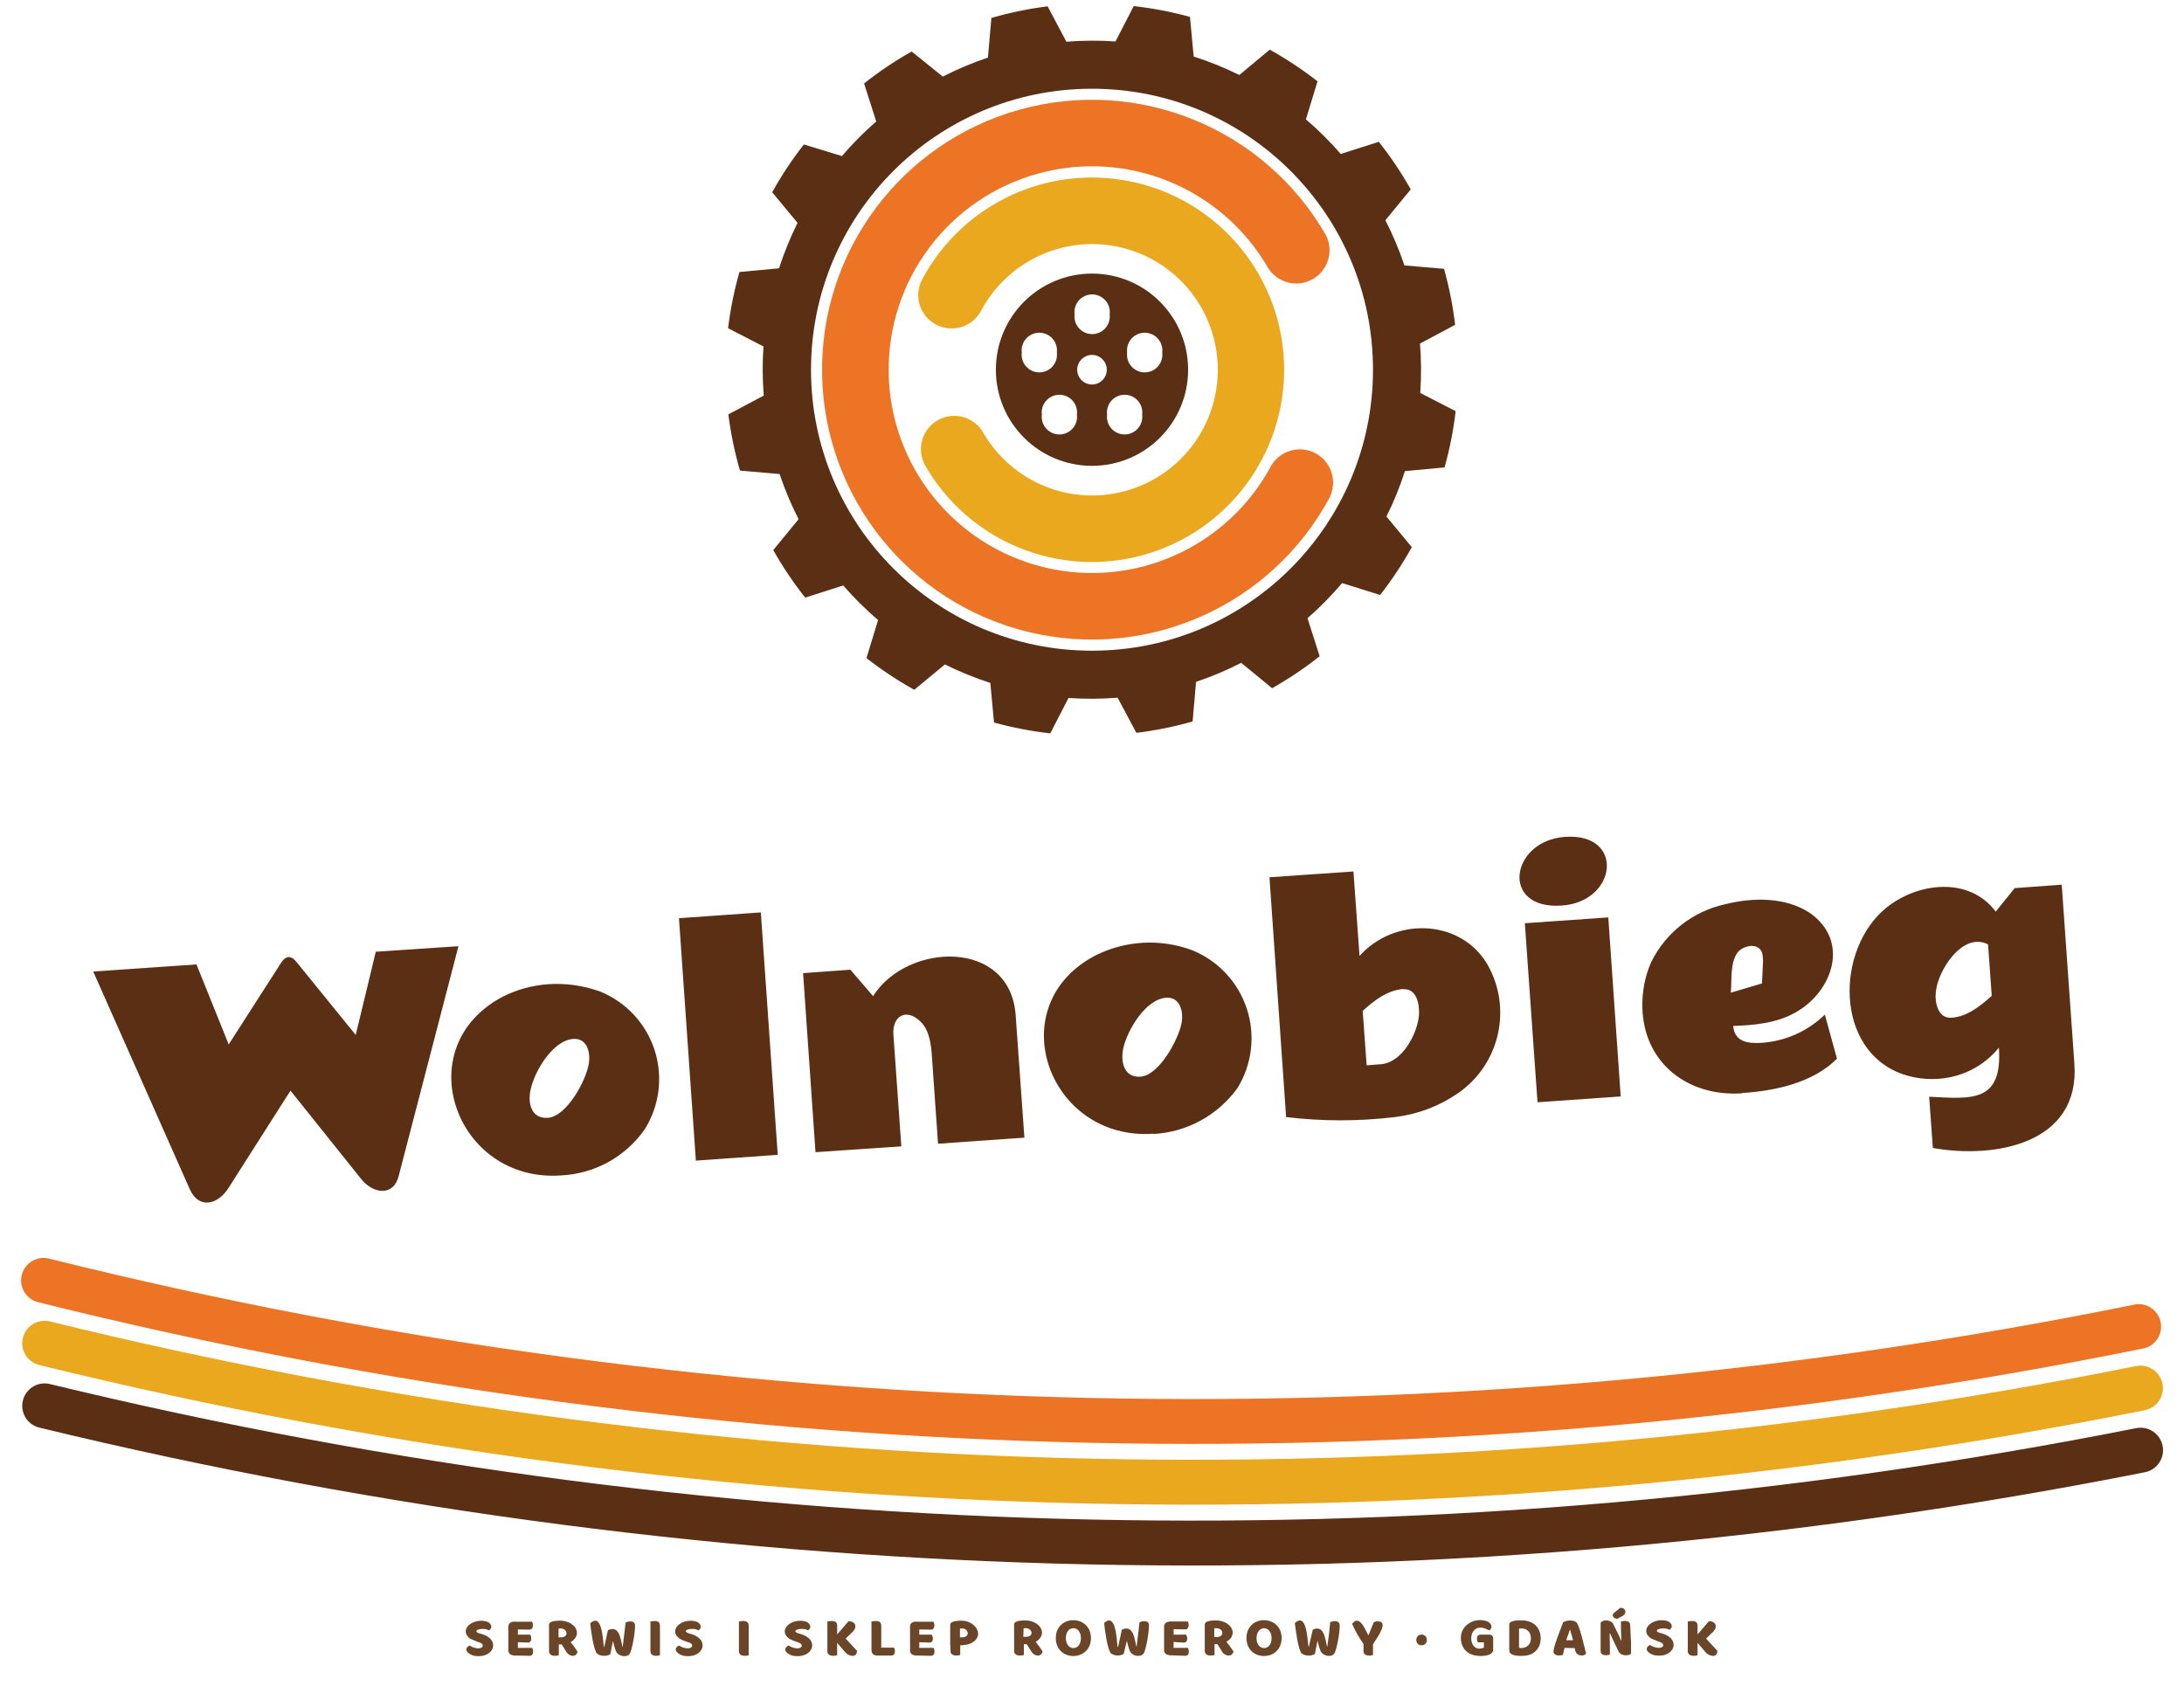
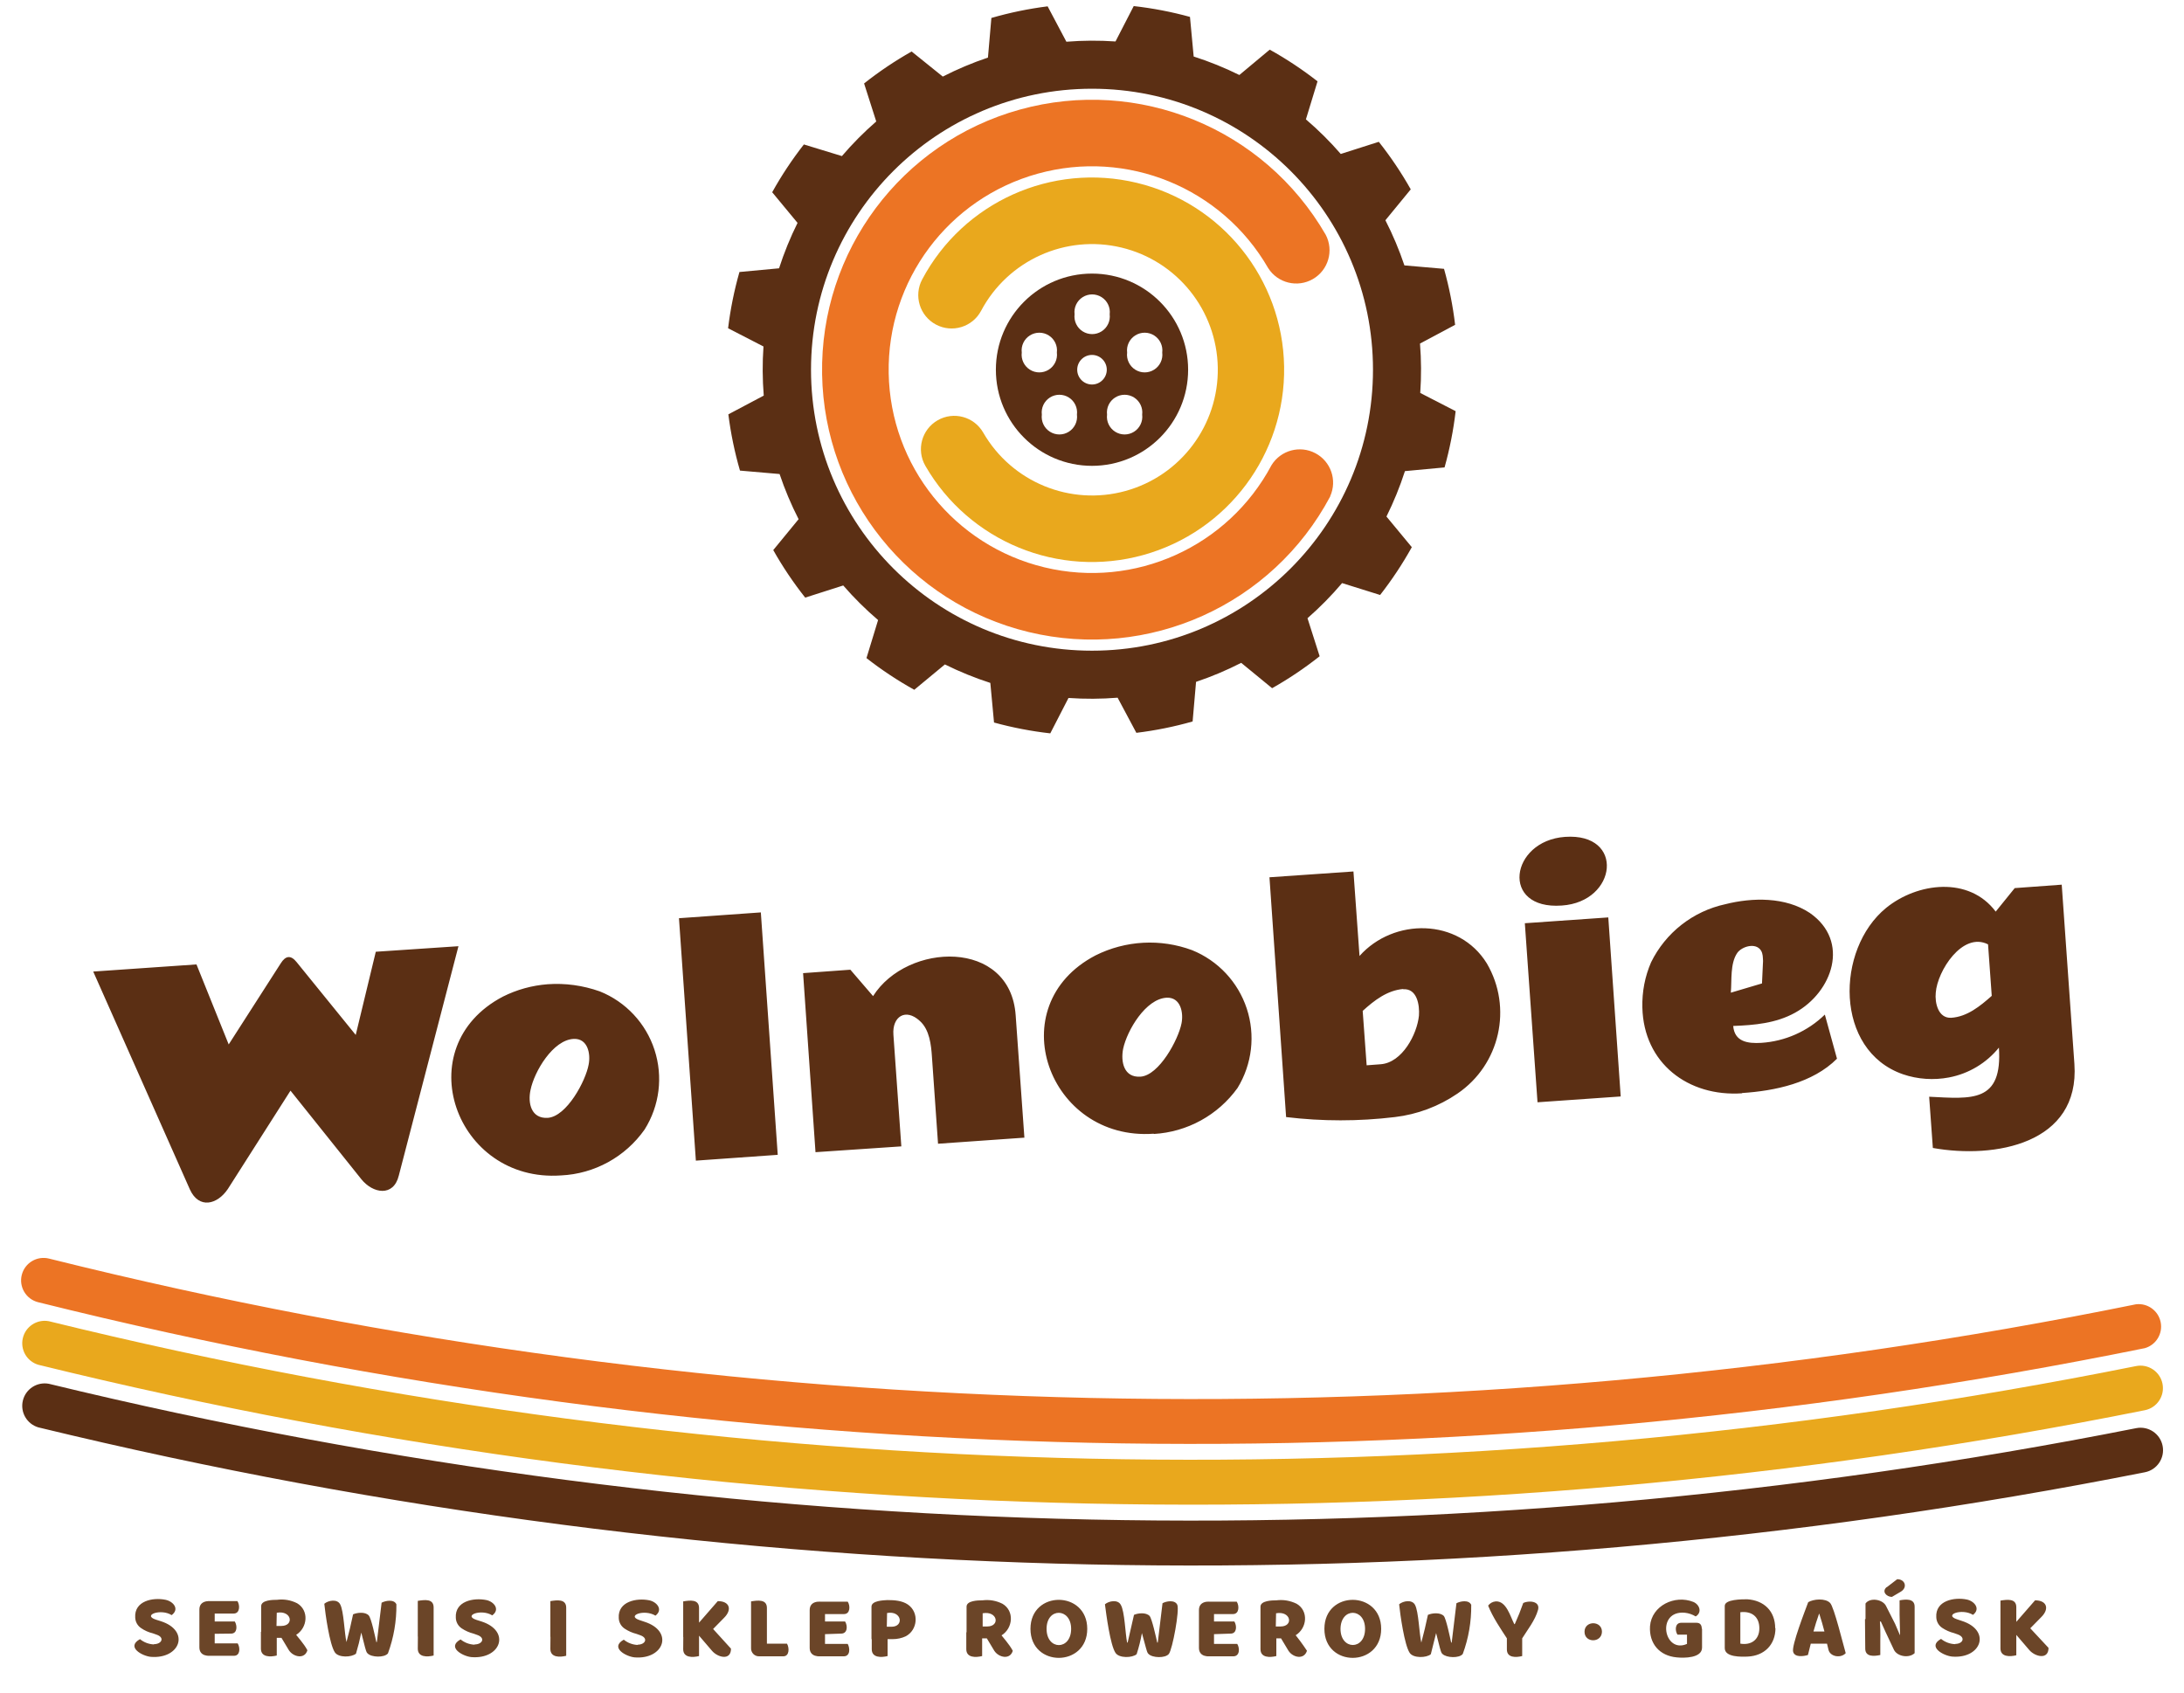
<svg xmlns="http://www.w3.org/2000/svg" viewBox="0 0 827 641">
  <path fill="#5b2f14" fill-rule="evenodd" d="m537.8 148.8 13.4 6.9A139 139 0 0 1 547 177l-15 1.4a125 125 0 0 1-7 17.2l9.6 11.6a139 139 0 0 1-12 18.1l-14.4-4.5a125 125 0 0 1-13.1 13.3l4.6 14.4a139 139 0 0 1-18 12.1L470 251a125 125 0 0 1-17.1 7.2l-1.3 15a139 139 0 0 1-21.3 4.3l-7.1-13.3a125 125 0 0 1-18.6.1l-6.9 13.4a139 139 0 0 1-21.3-4.1l-1.4-15a125 125 0 0 1-17.2-7l-11.6 9.6a139 139 0 0 1-18.1-12l4.4-14.4a125 125 0 0 1-13.2-13.1l-14.4 4.6a139 139 0 0 1-12.1-18l9.6-11.7a125 125 0 0 1-7.2-17.1l-15-1.3a139 139 0 0 1-4.4-21.3l13.4-7.1a125 125 0 0 1-.1-18.6l-13.4-6.9A139 139 0 0 1 280 103l15-1.4a125 125 0 0 1 7-17.2l-9.6-11.6a139 139 0 0 1 12-18.1l14.4 4.4a125 125 0 0 1 13-13.1l-4.6-14.4a139 139 0 0 1 18-12.1L357 29a125 125 0 0 1 17.1-7.2l1.3-15a139 139 0 0 1 21.3-4.4l7.1 13.4a125 125 0 0 1 18.6-.1l6.9-13.4a139 139 0 0 1 21.3 4.1l1.4 15a125 125 0 0 1 17.3 7l11.5-9.6a139 139 0 0 1 18.1 12l-4.4 14.4a125 125 0 0 1 13.2 13.1l14.4-4.6a139 139 0 0 1 12.1 18l-9.6 11.7a125 125 0 0 1 7.2 17.1l15 1.3A139 139 0 0 1 551 123l-13.3 7.1a125 125 0 0 1 .1 18.6M307.1 140a106.4 106.4 0 1 0 212.8 0 106.4 106.4 0 1 0-212.8 0" />
  <path fill="#ec7424" d="M503.7 188a102.2 102.2 0 1 1-1.7-99.1 12.6 12.6 0 0 1-21.8 12.6 77 77 0 1 0 1.3 74.6 12.6 12.6 0 0 1 22.2 11.8" />
  <path fill="#e9a81d" d="M349.2 105.8a72.8 72.8 0 1 1 1.2 70.6 12.6 12.6 0 0 1 21.9-12.6 47.6 47.6 0 1 0-.8-46.1 12.6 12.6 0 0 1-22.3-11.9" />
  <path fill="#5b2f14" fill-rule="evenodd" d="M377.1 140a36.4 36.4 0 1 0 72.8 0 36.4 36.4 0 1 0-72.8 0m29.8-21a6.7 6.7 0 1 0 13.3 0 6.7 6.7 0 1 0-13.3 0m19.9 14.5a6.7 6.7 0 1 0 13.3 0 6.7 6.7 0 1 0-13.3 0m-7.6 23.5a6.7 6.7 0 1 0 13.3 0 6.7 6.7 0 1 0-13.3 0m-24.7 0a6.7 6.7 0 1 0 13.3 0 6.7 6.7 0 1 0-13.3 0m-7.6-23.5a6.7 6.7 0 1 0 13.3 0 6.7 6.7 0 1 0-13.3 0m21 6.5a5.6 5.6 0 1 0 11.2 0 5.6 5.6 0 1 0-11.2 0" />
  <path fill="#5b2f14" d="m74.4 365.2 12.2 30.3 19.7-30.7q2.8-4.5 6-.5l22.4 27.6 7.6-31.5 31.3-2.1-22.6 86.9c-2 8.1-9.8 6.8-14.2 1.3L110 413l-23.7 37.2c-4 6-11 7.7-14.4.2l-36.6-82.5zm138 79.9c-39.9 2.8-58.3-48.6-22-67.7q8-4 17-4.7 10-.7 19.7 2.7a35.8 35.8 0 0 1 17 52.3 41 41 0 0 1-31.7 17.4m-5-21.8c7.2-.5 14.4-14 15.5-20.2.8-4-.3-9.9-5.6-9.7-7.9.3-15 12.4-16.4 19.3-1.1 5 .2 11 6.6 10.6m87 14-31 2.2-6.4-91.8 31-2.2zm58.4-37c-.3-4.6-.9-10.4-4.6-13.7-5.4-5-10.5-1.6-10 5.2l3 42.3-32.5 2.2-4.7-67.8 17.9-1.3 8.6 10c12.9-20.4 52-21.8 54 7.3l3.3 46.3-32.7 2.3zm84 29c-40 2.9-58.4-48.5-22.1-67.5a46 46 0 0 1 36.6-2 36 36 0 0 1 17.2 52.2 42 42 0 0 1-31.7 17.4m-5-21.7c7-.5 14.3-14 15.5-20.2.8-4-.3-9.9-5.6-9.7-8 .4-15 12.4-16.5 19.3-1 5 .3 11 6.5 10.6m48.9-75.5 31.8-2.2 2.3 32c12.9-14.5 37.6-14.4 48.2 2.8a37 37 0 0 1-11.1 49.3 53 53 0 0 1-23.7 8.9 172 172 0 0 1-41.2 0zm50.7 42.3c-6.1.5-11 4.3-15.4 8.3l1.5 20.6 5.3-.4c8.2-.6 13.8-11.4 14.5-18.4.3-4-.7-10.4-6-10m61.3-57.7c22.8-1.6 19.8 24.6-1.2 26-23.4 1.7-19.6-24.5 1.2-26m21.1 98.3-31.5 2.2-4.8-67.8 31.6-2.2zm46-1.2c-20.5 1.4-37.3-11.4-37.8-32.5q-.2-9 3.3-17.1a41 41 0 0 1 28.1-22c10.3-2.6 22.8-2.8 32 3.3 15.4 10.7 8.6 30-5.6 37.8-7.2 4-15.4 4.7-23.4 5 .5 6 5.5 6.7 10.6 6.4a38 38 0 0 0 24.1-10.7l4.6 16.7c-9.2 9.2-23.5 12.2-36 13m-4.2-38 11.8-3.5.4-8.5c-.1-1.4 0-2.7-.8-4-2-3.1-7.3-1.5-9 1-2.7 4-2 10.3-2.4 15M757 396.6a32 32 0 0 1-19 11.4c-5.7 1.1-11.9.7-17.4-1.2-26-9-25.6-47.3-6.4-63 11.8-9.6 31.4-12.1 41.5 1.4l7.2-8.9 17.8-1.3 4.8 67.9c2.1 30.3-30.2 36-53.6 31.8l-1.4-19.4c16.1.8 27.9 2.4 26.4-18.8m-18-11.1c6-.4 10.9-4.4 15.3-8.3l-1.4-19.5c-9.7-4.9-19.2 10.1-19.8 18.3-.4 3.8.9 9.8 5.9 9.5" />
  <path fill="#ec7424" d="M812.2 510.5a1809 1809 0 0 1-797.8-17.4 8.5 8.5 0 0 1 4.2-16.5 1792 1792 0 0 0 790.2 17.3 8.5 8.5 0 0 1 3.4 16.6" />
  <path fill="#e9a81d" d="M812.2 534a1832 1832 0 0 1-797.7-17.2 8.5 8.5 0 0 1 4-16.5 1815 1815 0 0 0 790.3 17 8.5 8.5 0 0 1 3.4 16.7" />
  <path fill="#5b2f14" d="M812.2 557.5a1855 1855 0 0 1-797.7-17 8.5 8.5 0 0 1 4-16.5 1838 1838 0 0 0 790.4 16.8 8.5 8.5 0 0 1 3.3 16.7" />
-   <path fill="#6b4528" d="M181.1 624.2c1.8 0 2.5-1.5.6-2.2l-.9-.3-2.8-1.2c-4.3-3.2.6-7.7 5.8-6.6 1.8.3 3.2 2.1 1.4 3.5-2.2-1.4-7 0-3.7 1.1l1.1.3c7 2.2 4.4 9-2.3 8.3-1.9 0-5.7-2.3-2.5-4q1.5 1 3.3 1.1m11.4-6.7h3.6v9.2c-1.5.4-3.6.2-3.6-1.8zm3.6 6h-3.6V616c0-2 2.1-2.2 3.6-1.7zm-1.6-1.7V619h6.3c.6 1 .6 3-.9 3zm0 5.1V624h7c.6 1 .6 3-.9 3zm0-9.9v-2.9h7c.5 1 .5 3-1 3zm17 3h1c3.2 0 2.4-3.9-1-3.3zm1.4 2.7h-5v-7.4c0-1.5 2.6-1.5 3.6-1.6 6-.3 9.7 5.1 4.5 8.2q-1.5.8-3 .8m-.8-.8 3.3-.7q1.8 2 3.2 4.3c-.6 2.3-3.2 1.7-4.2.1zm-4.3-.6h3.7v5.5c-1.5.4-3.7.4-3.7-1.6zm22.3-4c4.4-2 4.8 3.4 5.5 6.3h.1l1.1-9.2c1-.5 3.1-.8 3.5.6s-1 10.1-2 11.3c-1 1.5-4.6 1-5.3-1.4q-.6-1.6-1-3.5l-1 5a4 4 0 0 1-2.5.6q-1.4 0-2.5-.8c-1.4-1.4-2.4-9.3-2.6-11.5 4.7-4.3 4.7 6.8 5.2 9h.1zm16.1.2h3.6v9.3c-1.4.4-3.6.4-3.6-1.6zm3.6 5h-3.6V614c1.5-.2 3.6-.6 3.6 1.6zm10.5 1.7c1.8 0 2.5-1.5.6-2.2l-.9-.3q-1.6-.5-2.8-1.2c-4.3-3.2.6-7.7 5.8-6.6 1.8.3 3.2 2.1 1.4 3.5-2.2-1.4-7 0-3.7 1.1l1.1.3c7 2.2 4.4 9-2.3 8.3-1.9 0-5.7-2.3-2.5-4q1.5 1 3.3 1.1m19.4-6.7h3.7v9.3c-1.5.4-3.7.4-3.7-1.6zm3.7 5h-3.7V614c1.5-.2 3.7-.6 3.7 1.6zm18.4 1.7c1.8 0 2.5-1.5.5-2.2l-.8-.3q-1.6-.5-2.8-1.2c-4.3-3.2.6-7.7 5.8-6.6 1.8.3 3.2 2.1 1.4 3.5-2.2-1.4-7 0-3.7 1.1l1.1.3c7 2.2 4.4 9-2.3 8.3-2 0-5.7-2.3-2.5-4q1.5 1 3.3 1.1m13.3-4.2 4.3-.3 5 5.4c0 3-3.3 2-4.5.5zm4.3 1.2-4.8.4 6.6-7.7c2.7 0 3.4 2.2 1.6 4zm-6.2-3.7h3.7v9.3c-1.5.4-3.7.4-3.7-1.6zm3.7 5h-3.7V614c1.5-.2 3.7-.6 3.7 1.6zm13-5h3.7v9.2l-1.7.2q-1.9-.1-2-2zm2 9.4v-3h6.5c.6 1 .6 3-.9 3zm1.7-4.5H330V614c1.5-.2 3.7-.6 3.7 1.6zm11-4.9h3.4v9.2c-1.5.4-3.5.2-3.5-1.8zm3.4 6h-3.5V616c0-2 2-2.2 3.5-1.7zm-1.6-1.7V619h6.3c.7 1 .7 3-.8 3zm0 5.1V624h7c.6 1 .6 3-.9 3zm0-9.9v-2.9h7c.5 1 .5 3-.9 3zm17 3h1c3 0 2.4-3.9-1-3.3zm1.2 3h-4.9v-7.7c0-1.5 2.8-1.5 3.8-1.6 5.7-.3 9.6 5.7 4.2 8.5q-1.4.7-3 .7m-4.9-1.7h3.7v5.5c-1.5.4-3.7.4-3.7-1.6zm27.6-1.4h1.1c3.2 0 2.4-3.8-1-3.2zm1.5 2.8h-5v-7.4c0-1.5 2.6-1.5 3.6-1.6 6-.3 9.7 5.1 4.5 8.2q-1.5.8-3 .8m-.8-.8 3.3-.7q1.8 2 3.2 4.3c-.6 2.3-3.2 1.7-4.2.1zm-4.3-.6h3.7v5.5c-1.5.4-3.7.4-3.7-1.6zm29.1-.9c0 9-13.3 9.1-13.3 0s13.3-9 13.3 0m-3.8 0c0-5-5.7-5-5.7 0s5.7 5.1 5.7 0m15.5-3.2c4.4-2 4.8 3.5 5.5 6.4h.1l1.1-9.2c1-.5 3.1-.8 3.5.6s-1 10.1-2 11.3c-1.2 1.5-4.6 1-5.3-1.4q-.6-1.6-1-3.5l-1.2 5q-1 .6-2.3.6-1.4 0-2.5-.8c-1.4-1.4-2.4-9.3-2.6-11.5 4.6-4.3 4.7 6.8 5.1 9h.2zm16 .3h3.6v9.2c-1.5.4-3.6.2-3.6-1.8zm3.6 6h-3.6V616c0-2 2.1-2.2 3.6-1.7zm-1.6-1.7V619h6.3c.7 1 .7 3-.8 3zm0 5.1V624h7c.6 1 .6 3-.9 3zm0-9.9V614h7c.5 1 .5 3-1 3zm17 3h1c3.2 0 2.5-3.9-1-3.3zm1.4 2.7h-5v-7.4c0-1.5 2.6-1.5 3.6-1.6 6-.3 9.7 5.1 4.5 8.2q-1.4.8-3 .8m-.8-.8 3.4-.7q1.7 2 3.2 4.3c-.7 2.3-3.3 1.7-4.3.1zm-4.3-.6h3.7v5.5c-1.5.4-3.7.4-3.7-1.6zm29.1-.9c0 9-13.3 9.1-13.3 0s13.3-9 13.3 0m-3.8 0c0-5-5.7-5-5.7 0s5.7 5.1 5.7 0m15.6-3.2c4.3-2 4.7 3.5 5.4 6.4h.1q.7-4.5 1.1-9.2c1-.5 3.1-.8 3.5.6.5 1.4-1 10.1-2 11.3-1 1.5-4.6 1-5.3-1.4q-.6-1.6-1-3.5l-1 5a4 4 0 0 1-2.5.6 4 4 0 0 1-2.5-.8c-1.4-1.4-2.3-9.3-2.6-11.5 4.7-4.3 4.7 6.8 5.2 9h.1zm22.7 5.7h-3.3a41 41 0 0 1-4.5-7.9c2.8-3.8 5.1 2.5 6.1 4.3h.1l2-4.9c.8-.4 2-.6 2.8 0 2.1 1.1-2.3 7-3.2 8.5m-3.5-1.3h3.6v5.2c-1.4.4-3.6.4-3.6-1.5zm20-.5c0-2.7 4-2.7 4 0s-4 2.7-4 0m29.1-.7v4.4c0 2.4-4.2 2.5-5.9 2.3-4-.3-6.6-3.2-6.3-7.4.4-4.7 5.8-7.3 10-5.6 1.5.6 2.3 2.4.7 3.4-8.6-5-8.8 9.4-2 6.5v-2h-2.3c-.5-1-.6-2.9 1-2.9h3.4q1.3 0 1.4 1.3m14.3.1c0 2.6-2 4-4.5 3.6v-7.3c2.6-.4 4.5 1 4.5 3.7m3.7 0c0-4-2.6-6.5-6.5-6.8-1 0-5.4-.3-5.4 1.6v9.8c0 2.2 4.1 2.1 5.6 2 3.8-.2 6.3-2.8 6.3-6.7m11.1-3.3-1.5 4.3-.5 2.4-.7 3c-1 .2-3 .5-3.5-.9s3-9.7 3.6-11.5c1.3-.8 4-1 5.1.1 1.2 1.3 3 9.6 3.6 11.8-1 1.2-3.5.8-4-.8l-.5-2-.4-2.2zm-3.5 7 1.4-2.9h4.6l.5 3zm15.1-5.8h3.4l.1 5.1v3.3c-1.4.3-3.5.5-3.5-1.5zm11.5 4H614l-.2-5V614c1.5-.3 3.5-.5 3.5 1.5zm0-1v5c-1.2 1.1-4 .7-4.7-.8l-2-4.2-1.2-2.6-3.6.8v-4.9c1.1-1.5 4.1-1 4.8.5l2.1 4.3 1.1 2.5zm-6.4-10.5 2.4-1.9c2 0 2.5 2 1 3l-2.2 1.2c-1.3 0-2.4-1.3-1.2-2.3m17 13.3c1.7 0 2.4-1.5.4-2.2l-.8-.3q-1.5-.5-2.8-1.2c-4.3-3.2.6-7.7 5.8-6.6 1.8.3 3.2 2.1 1.4 3.5-2.2-1.4-7 0-3.7 1.1l1.1.3c7 2.2 4.4 9-2.3 8.3-2 0-5.7-2.3-2.5-4q1.5 1 3.3 1.1m12.9-4 4.3-.3 5 5.4c0 3-3.3 2-4.5.5zm4.3 1.2-4.8.4 6.6-7.7c2.7 0 3.4 2.2 1.6 4zm-6.2-3.7h3.7v9.3c-1.5.4-3.7.4-3.7-1.6zm3.7 5h-3.7V614c1.5-.2 3.7-.6 3.7 1.6z" />
+   <path fill="#6b4528" d="M58.3 622.6c2.9 0 4.2-2.5 1-3.6l-1.4-.5q-2.5-.6-4.5-2a5 5 0 0 1-2.2-4c-.4-6.3 6.7-7.7 11.5-6.7 2.9.6 5.4 3.5 2.3 5.8-4.1-2.6-11.2 0-6 1.7l1.9.6c11.2 3.6 7.4 14.4-3.8 13.5-3.2-.3-9.5-3.7-4.1-6.7a9 9 0 0 0 5.3 2m17.2-10.8h5.8v14.8c-2.5.7-5.8.4-5.8-2.9zm5.8 9.5h-5.8v-11.9c0-3.3 3.3-3.6 5.8-2.9zm-2.6-2.7V614h10.2c1 1.6 1 4.6-1.4 4.6zm0 8.3v-4.7H90c1 1.6 1 4.7-1.4 4.7zm0-16v-4.7h11.2c1 1.5 1 4.7-1.4 4.7zm26 4.7h1.8c5 0 4-6-1.7-5zm2.4 4.5h-8.2v-12c0-2.3 4.3-2.4 6-2.4q4-.5 7.6 1.3c4.6 2.7 4 9.3-.4 12q-2.3 1-5 1.1m-1.3-1.3 5.4-1c1.7 2.2 3.8 4.4 5.2 7-1 3.5-5.3 2.6-7 0zm-7-1h6v9c-2.4.6-6 .7-6-2.6zm34.9-6.6c1.6-.7 4.6-1 5.9.4 1 1 2.5 8.3 2.9 10.1h.2l1.8-14.9c1.5-.8 4.7-1.4 5.6.6a52 52 0 0 1-3.2 18.6c-1.4 1.7-6.3 1.5-7.7 0-.6-.5-.7-1.6-1-2.4l-1.4-5.5q-.8 4-2 8c-1.7 1.4-6.6 1.6-8-.5-2-3-3.6-14.5-4-18.4 1.5-1.3 4.9-1.9 6 .2 1.4 2.5 1.6 11 2.4 14.3q1.4-5.2 2.5-10.5m24.6.6h5.9v15c-2.4.6-6 .7-6-2.6zm5.9 7.8h-6v-13.5c2.6-.4 6-.9 6 2.5zm15.5 3c3 0 4.2-2.5 1-3.6l-1.4-.5q-2.4-.6-4.5-2a5 5 0 0 1-2.2-4c-.4-6.3 6.7-7.7 11.6-6.7 2.8.6 5.3 3.5 2.2 5.8-4.1-2.6-11.2 0-6 1.7l1.9.6c11.2 3.6 7.4 14.4-3.8 13.5-3.2-.3-9.5-3.7-4.1-6.7a9 9 0 0 0 5.3 2m28.8-10.8h5.9v15c-2.4.6-6 .7-6-2.6zm5.9 7.8h-6v-13.5c2.5-.4 6-.9 6 2.5zm27 3c3 0 4.2-2.5 1-3.6l-1.4-.5q-2.4-.6-4.5-2a5 5 0 0 1-2.2-4c-.4-6.3 6.8-7.7 11.6-6.7 2.8.6 5.3 3.5 2.3 5.8-4.2-2.6-11.2 0-6 1.7l1.8.6c11.3 3.6 7.4 14.4-3.7 13.5-3.2-.3-9.5-3.7-4.1-6.7a9 9 0 0 0 5.3 2m20.3-6.9 7-.5 8 8.8c0 4.7-5.1 3.3-7.2.8zm7 2.1-7.8.6 10.8-12.4c4.5 0 5.5 3.2 2.4 6.3zm-10-6h5.9v15c-2.4.6-6 .7-6-2.6zm5.9 7.8h-6v-13.5c2.5-.4 6-.9 6 2.5zm19.7-7.8h6v14.8l-2.8.3a3 3 0 0 1-3.2-3.2zm3.2 15.1v-4.8H298c.9 1.5 1 4.8-1.4 4.8zm2.8-7.3h-6v-13.5c2.5-.4 6-.9 6 2.5zm16.2-7.8h5.8v14.8c-2.5.7-5.8.4-5.8-2.9zm5.8 9.5h-5.8v-11.9c0-3.3 3.3-3.6 5.8-2.9zm-2.6-2.7V614H320c1 1.6 1 4.6-1.5 4.6zm0 8.3v-4.7H321c.9 1.6 1 4.7-1.5 4.7zm0-16v-4.7H321c1 1.5 1 4.7-1.4 4.7zm26 4.8h1.8c4.8 0 3.9-6.2-1.7-5.2zm2 4.7H330v-12.3c0-2.3 4.5-2.4 6-2.5 2.7 0 5.6.2 7.8 1.7 4.3 3 3.7 9.6-.8 12q-2.3 1.1-5.1 1.1m-7.8-2.6h6v9c-2.4.6-6 .7-6-2.6zm42-2.2h1.7c5 0 4-6-1.7-5zm2.3 4.5H366v-12c0-2.3 4.3-2.4 6-2.4q4-.5 7.6 1.3c4.6 2.7 4 9.3-.4 12q-2.4 1-5 1.1m-1.3-1.3 5.4-1c1.7 2.2 3.8 4.4 5.2 7-1 3.5-5.3 2.6-7 0zm-7-1h6v9c-2.4.6-6 .7-6-2.6zm45.8-1.3c0 14.6-21.5 14.7-21.5 0s21.5-14.6 21.5 0m-6.1 0c0-8-9.3-8.2-9.3 0s9.3 8.2 9.3 0m23.8-5.3c1.6-.7 4.5-1 5.9.4.9 1 2.5 8.3 2.9 10.1h.2l1.8-14.9c1.4-.8 4.7-1.4 5.6.6s-1.8 16.8-3.2 18.6c-1.4 1.7-6.3 1.5-7.7 0-.6-.5-.7-1.6-1-2.4l-1.5-5.5q-.7 4-2 8c-1.6 1.4-6.6 1.6-8-.5-2-3-3.5-14.5-4-18.4 1.5-1.3 4.9-1.9 6 .2 1.5 2.5 1.7 11 2.4 14.3h.2zm24.6.6h5.7v14.8c-2.4.7-5.7.4-5.7-2.9zm5.7 9.5H454v-11.9c0-3.3 3.3-3.6 5.7-2.9zm-2.6-2.7V614h10.3c1 1.6 1 4.6-1.4 4.6zm0 8.3v-4.7h11.4c1 1.6 1 4.7-1.5 4.7zm0-16v-4.7h11.2c1 1.5 1 4.7-1.4 4.7zm26 4.7h1.8c5 0 4-6-1.7-5zm2.4 4.5h-8.2v-12c0-2.3 4.4-2.4 6-2.4q4-.5 7.7 1.3c4.6 2.7 4 9.3-.5 12q-2.3 1-5 1.1m-1.2-1.3 5.4-1q2.7 3.2 5.2 7c-1.1 3.5-5.3 2.6-7 0zm-7-1h6v9c-2.4.6-6 .7-6-2.6zm45.7-1.3c0 14.6-21.5 14.7-21.5 0s21.5-14.6 21.5 0m-6.1 0c0-8-9.2-8.2-9.3 0 0 8.1 9.3 8.2 9.3 0m23.8-5.3c1.6-.7 4.6-1 6 .4.9 1 2.4 8.3 2.8 10.1h.2l1.8-14.9c1.5-.8 4.7-1.4 5.6.6a52 52 0 0 1-3.2 18.6c-1.3 1.7-6.2 1.5-7.7 0-.6-.5-.7-1.6-1-2.4l-1.4-5.5-2 8c-1.6 1.4-6.6 1.6-8-.5-2-3-3.6-14.5-4-18.4 1.5-1.3 4.9-1.9 6 .2 1.4 2.5 1.6 11 2.4 14.3q1.4-5.2 2.5-10.5m35.5 9.2h-5.4c-2.6-4-5.5-8.2-7.3-12.7a4 4 0 0 1 2.9-1.6c4-.2 5.5 5.7 7 8.6h.2q1.8-4 3.2-8c2-1 6.5-.8 5.6 2.6-1.1 4-4.1 7.7-6.2 11.1m-5.6-2h5.8v8.4c-2.4.6-5.8.7-5.8-2.5zm29.4-.8c0-4.3 6.6-4.3 6.6 0-.1 4.3-6.6 4.3-6.6 0m44.5-1v7c0 4-6.8 4-9.6 3.7-6.5-.6-10.5-5.2-10.1-11.8.6-7.8 9.4-12 16.4-9.2 2.4 1 3.4 4 .9 5.5a10 10 0 0 0-4.1-1.4c-11-1-8 15.7.8 11.8V619h-3.6c-1-1.5-1-4.5 1.4-4.5h5.8q1.9 0 2 2.1m21.8 0c0 4.3-3.1 6.5-7.2 5.8v-11.9c4.2-.5 7.2 1.6 7.2 6.1m6 0c0-6.6-4.3-10.6-10.6-11-2 0-8.5 0-8.5 2.5v16c0 3.5 6.3 3.3 8.7 3.2 6.3-.3 10.5-4.5 10.5-10.8m16.7-5.4h-.2q-1.2 3.4-2.2 7l-.8 3.8-1.2 4.8c-1.6.5-5 1-5.6-1.2-.7-2.3 4.6-15.8 5.7-18.8 2-1.2 6.5-1.6 8.3.3 1.5 1.5 5 16 5.9 19-1.8 2-5.8 1.4-6.5-1.2l-.8-3.3-.7-3.5q-.9-3.5-2-6.9m-5.7 11.3 2.3-4.6h7.5l.7 4.6zm23-9.3h5.6q.3 4.1.2 8.2v5.4c-2.3.5-5.7.8-5.7-2.4zm18.8 6.5h-5.5l-.2-8.2V606c2.3-.4 5.7-.8 5.7 2.4zm0-1.9v8.3c-2.1 2-6.5 1.3-7.8-1.2L714 618l-1.8-4-5.8 1.1v-7.9c1.7-2.4 6.6-1.6 7.8 1l3.4 6.7 1.8 4.2zM714.5 601l3.9-3c3 0 4 3.1 1.4 4.7l-3.4 2c-2 0-4-2-2-3.7m26 21.5c2.9 0 4-2.5.9-3.6l-1.4-.5q-2.4-.6-4.5-2a5 5 0 0 1-2.2-4c-.4-6.3 6.8-7.7 11.6-6.7 2.8.6 5.3 3.5 2.3 5.8-4.2-2.6-11.3 0-6 1.7l1.8.6c11.2 3.6 7.4 14.4-3.7 13.5-3.2-.3-9.6-3.7-4.2-6.7a9 9 0 0 0 5.4 2m20.2-6.9 6.9-.5 8.2 8.8c0 4.7-5.2 3.3-7.3.8zm7 2.1-7.8.6 10.8-12.4c4.5 0 5.5 3.2 2.4 6.3zm-10.1-6h6v15c-2.4.6-6 .7-6-2.6zm6 7.8h-6v-13.5c2.5-.4 6-.9 6 2.5z" />
</svg>
